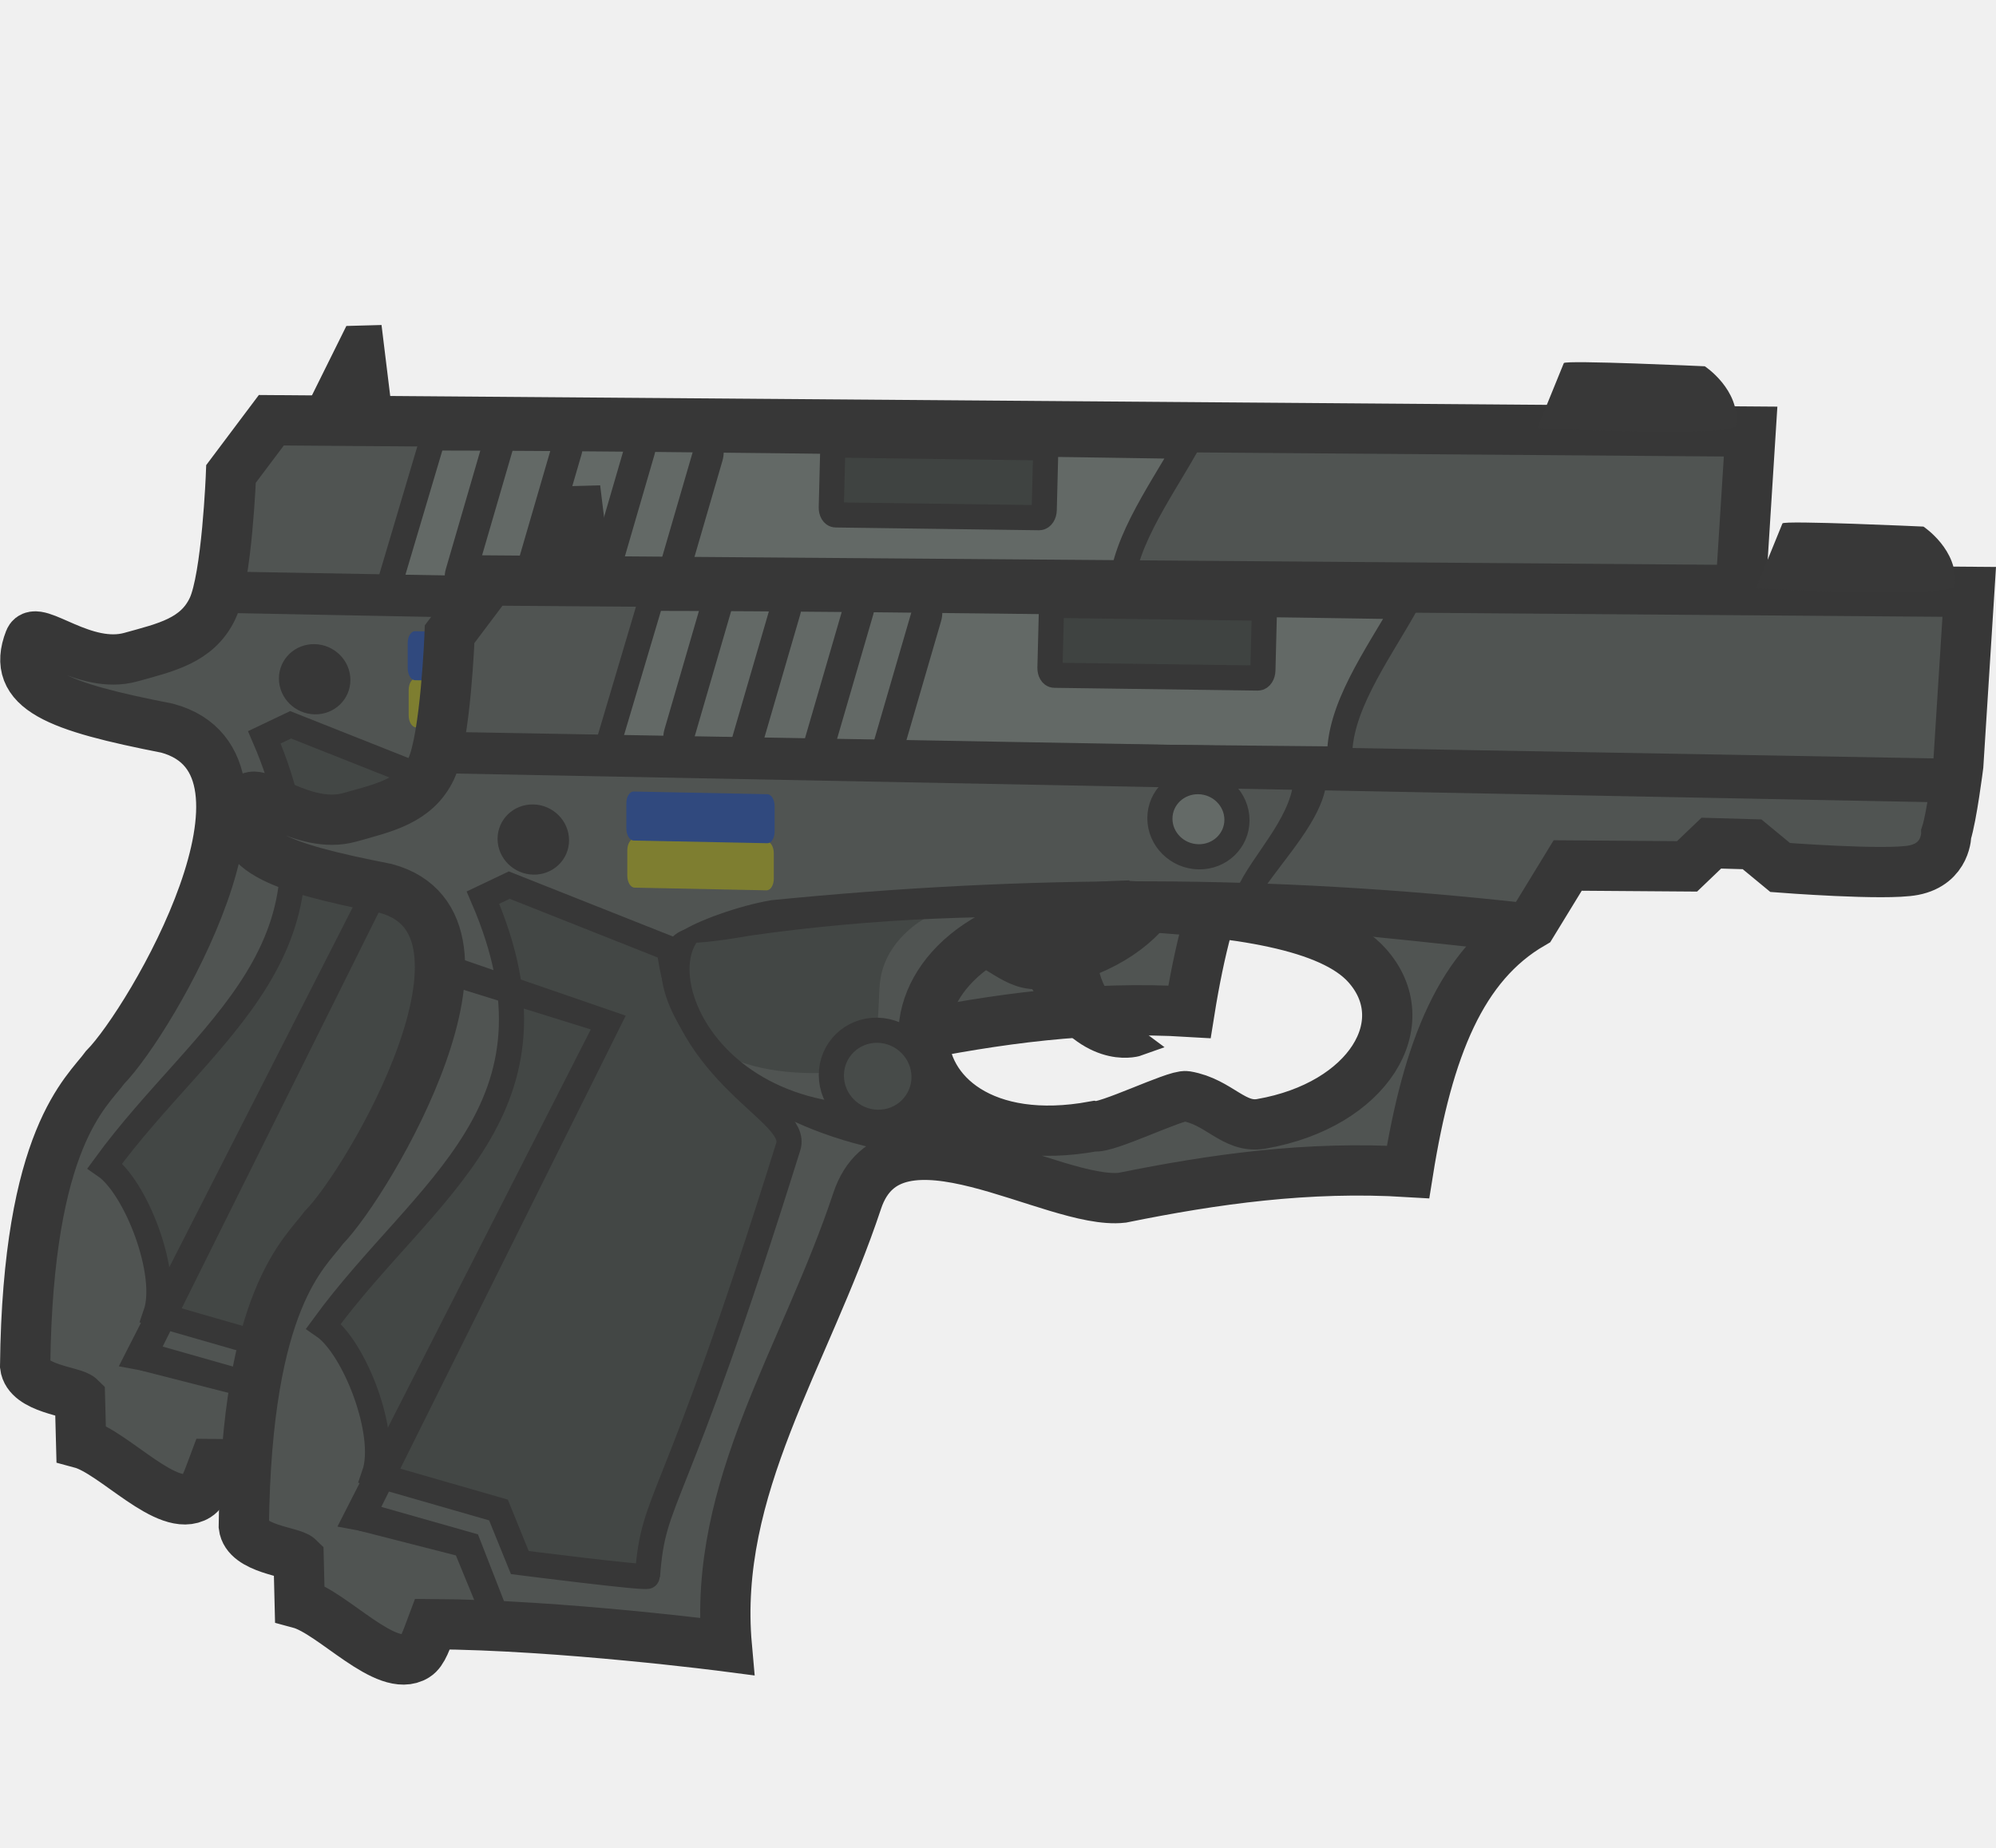
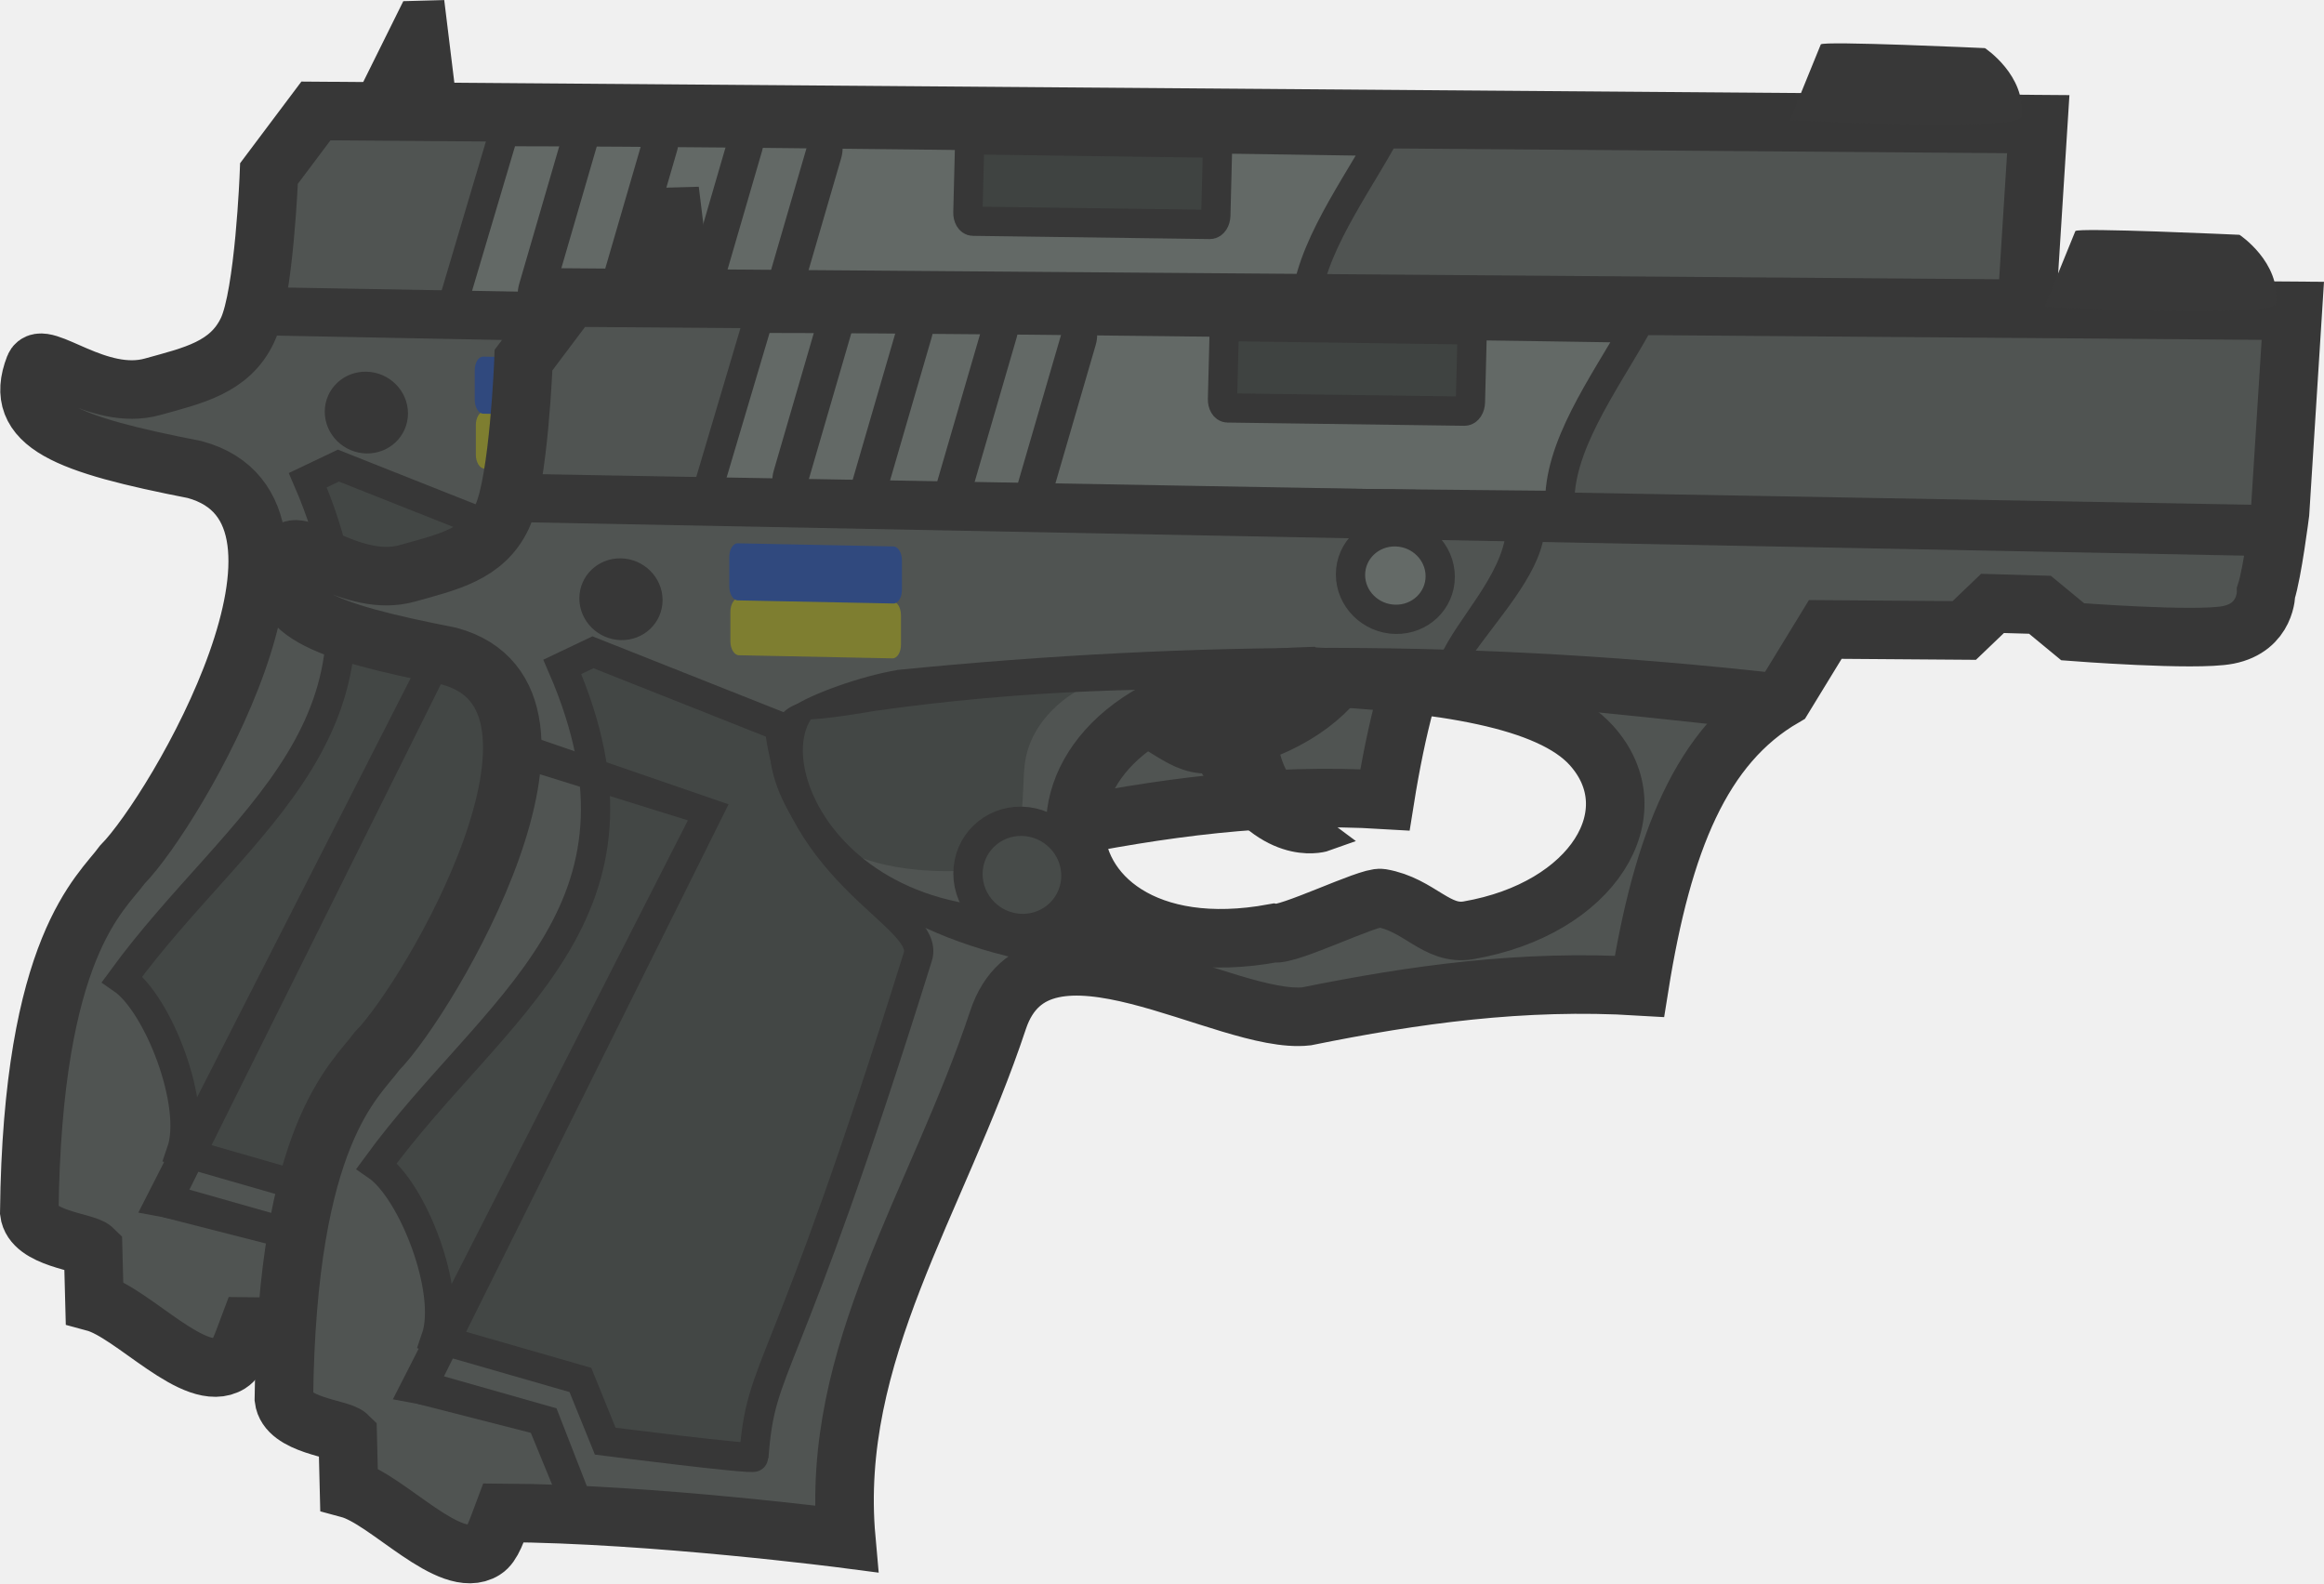
- <svg xmlns="http://www.w3.org/2000/svg" width="118.821" height="110" viewBox="0 0 31.438 29.104" version="1.1" id="svg1" xml:space="preserve">
+ <svg xmlns="http://www.w3.org/2000/svg" width="118.821" height="80.949" viewBox="0 0 31.438 21.418" version="1.1" id="svg1" xml:space="preserve">
  <defs id="defs1">
    <clipPath id="clip0_619_1202">
      <rect width="110" height="110" fill="#ffffff" id="rect56" x="0" y="0" />
    </clipPath>
    <style id="style1">
      .cls-1, .cls-2 {
        stroke-width: 1.5px;
      }

      .cls-1, .cls-2, .cls-3, .cls-4, .cls-5 {
        stroke: #171717;
      }

      .cls-1, .cls-3 {
        fill: #474747;
      }

      .cls-2, .cls-6, .cls-5 {
        fill: #787878;
      }

      .cls-7 {
        fill: #ff3700;
      }

      .cls-8, .cls-4 {
        fill: #252525;
      }

      .cls-3, .cls-4, .cls-5 {
        stroke-width: 3px;
      }
    </style>
    <clipPath id="clip0_619_1202-1">
      <rect width="110" height="110" fill="#ffffff" id="rect56-0" x="0" y="0" />
    </clipPath>
    <style id="style1-0">
      .cls-1, .cls-2 {
        stroke-width: 1.5px;
      }

      .cls-1, .cls-2, .cls-3, .cls-4, .cls-5 {
        stroke: #171717;
      }

      .cls-1, .cls-3 {
        fill: #474747;
      }

      .cls-2, .cls-6, .cls-5 {
        fill: #787878;
      }

      .cls-7 {
        fill: #ff3700;
      }

      .cls-8, .cls-4 {
        fill: #252525;
      }

      .cls-3, .cls-4, .cls-5 {
        stroke-width: 3px;
      }
    </style>
    <clipPath id="clip0_619_1202-0">
      <rect width="110" height="110" fill="#ffffff" id="rect56-1" x="0" y="0" />
    </clipPath>
    <style id="style1-6">
      .cls-1, .cls-2 {
        stroke-width: 1.5px;
      }

      .cls-1, .cls-2, .cls-3, .cls-4, .cls-5 {
        stroke: #171717;
      }

      .cls-1, .cls-3 {
        fill: #474747;
      }

      .cls-2, .cls-6, .cls-5 {
        fill: #787878;
      }

      .cls-7 {
        fill: #ff3700;
      }

      .cls-8, .cls-4 {
        fill: #252525;
      }

      .cls-3, .cls-4, .cls-5 {
        stroke-width: 3px;
      }
    </style>
  </defs>
-   <g id="layer1" transform="rotate(30,14.00372,14.06236)">
+   <g id="layer1" transform="rotate(30,23.55573,11.50291)">
    <g id="layer7" transform="matrix(0.3239168,-0.1870134,0.1870134,0.3239168,17.45642,29.82853)" />
    <g id="g551" transform="translate(-2.51403,-0.1369425)">
      <path id="rect24" style="fill:#373737;fill-opacity:1;stroke:#373737;stroke-width:0.396;stroke-miterlimit:8;stroke-dasharray:none;stroke-opacity:1" d="m 14.276,13.073 c 0,0 0.257,0.434 1.088,0.821 1.033,0.481 1.493,-0.065 1.493,-0.065 0,0 -1.827,-0.204 -1.409,-1.47 z" />
      <path id="rect1" style="fill:#505452;fill-opacity:1;stroke:#373737;stroke-width:0.792;stroke-miterlimit:8;stroke-dasharray:none;stroke-opacity:1" d="M 24.637,1.124 25.854,3.577 c 0,0 0.316,0.751 0.374,1.025 0,0 0.244,0.407 -0.159,0.757 -0.341,0.296 -1.84,1.013 -1.84,1.013 l -0.565,-0.093 -0.564,0.305 -0.148,0.508 -1.635,0.928 -0.027,1.076 c -0.64,1.114 -0.446,2.509 0.263,4.363 -1.416,0.706 -2.589,1.625 -3.696,2.603 -0.882,0.651 -3.943,0.411 -3.59,2.13 0.524,2.55 0.282,5.046 1.732,7.106 0,0 -2.433,1.011 -4.193,2.014 0.041,0.249 0.088,0.45 0.026,0.566 -0.256,0.484 -1.473,0.056 -1.998,0.196 L 9.459,27.462 C 9.319,27.426 8.68,27.751 8.461,27.46 6.693,24.316 7.148,23.243 7.2,22.757 7.459,21.754 7.479,17.084 5.376,17.64 3.711,18.21 2.93,18.35 2.803,17.52 2.761,17.249 3.783,17.506 4.322,16.955 4.718,16.551 5.098,16.21 5.051,15.649 5.007,15.118 4.243,13.669 4.243,13.669 L 4.37,12.619 Z M 15.562,12.072 c -3.66,2.253 -1.338,5.522 1.344,3.237 0.189,-0.061 0.866,-1.08 1.022,-1.138 0.493,-0.184 0.904,0.068 1.242,-0.214 1.316,-1.098 1.344,-2.623 0.189,-2.997 -0.806,-0.261 -2.181,0.277 -3.796,1.112 z" />
      <path id="rect2" style="fill:#383838;fill-opacity:1;stroke:#2a0202;stroke-width:0;stroke-miterlimit:8" d="m 21.701,2.757 c 0,0 2.773,-1.415 2.69,-1.606 -0.226,-0.519 -0.893,-0.557 -0.893,-0.557 0,0 -1.957,1.013 -1.948,1.067 z" />
      <path id="rect3" style="fill:#434745;fill-opacity:1;stroke:#373737;stroke-width:0.396;stroke-miterlimit:8;stroke-dasharray:none;stroke-opacity:1" d="m 9.714,16.228 -2.682,0.394 -0.26,0.378 c 2.924,2.171 1.487,4.425 1.2,7.1 0.589,0.046 1.733,0.965 1.86,1.622 l 1.975,-0.49 0.705,0.549 c 0,0 1.867,-0.782 1.849,-0.819 -0.585,-1.206 -0.114,-0.964 -1.464,-6.972 -0.127,-0.567 -1.958,-0.115 -3.183,-1.763 z" />
      <path id="rect4" style="fill:#636966;fill-opacity:1;stroke:#373737;stroke-width:0.396;stroke-miterlimit:8;stroke-dasharray:none;stroke-opacity:1" d="m 6.714,11.588 0.588,2.457 10.065,-5.683 c -0.417,-0.664 -0.309,-1.684 -0.314,-2.591 0,0 -6.921,3.849 -10.339,5.817 z" />
      <path id="rect5" style="fill:#373737;fill-opacity:1;stroke:#373737;stroke-width:0;stroke-miterlimit:8;stroke-dasharray:none;stroke-opacity:1" d="M 5.12,14.942 C 5.179,15.122 4.908,15.587 4.701,15.919 l 21.169,-11.68 -0.156,-0.703 z" />
      <path id="rect25" style="fill:#434745;fill-opacity:1;stroke:#4f4f4f;stroke-width:0;stroke-miterlimit:8" d="m 9.998,16.233 c 0.705,2.065 3.036,0.318 3.036,0.318 0,0 0.036,0.053 0.168,-0.291 0.159,-0.412 -0.196,-0.888 -0.348,-1.234 -0.273,-0.622 0.112,-1.227 0.112,-1.227 -0.526,0.321 -3.369,1.259 -2.968,2.435 z" />
      <path id="path26" style="fill:#373737;fill-opacity:1;stroke:#373737;stroke-width:0;stroke-miterlimit:8;stroke-opacity:1" d="m 4.651,10.742 0.097,1.53 1.219,-0.699 -0.844,-1.121 z" />
      <path id="rect5-9-6" style="fill:#373737;fill-opacity:1;stroke:#2a0202;stroke-width:0;stroke-miterlimit:8;stroke-dasharray:none" d="m 10.181,15.611 c -0.752,0.757 1.556,2.873 4.278,0.629 1.667,-0.223 2.639,-0.097 -0.013,0.974 -3.774,1.389 -5.844,-1.146 -4.265,-1.603 z" />
      <path id="rect5-9" style="fill:#373737;fill-opacity:1;stroke:#2a0202;stroke-width:0;stroke-miterlimit:8;stroke-dasharray:none" d="m 10.717,14.772 c -0.78,0.643 -1.824,2.169 0.01,0.633 3.118,-2.442 6.43,-3.998 10.624,-5.823 l -0.292,-0.73 c -3.743,1.638 -7.028,3.539 -10.343,5.919 z" />
      <path id="rect26" style="fill:#373737;stroke:#373737;stroke-width:0;stroke-miterlimit:8" d="m 17.384,8.822 -0.474,0.203 c 0.253,0.56 0.019,1.348 0.077,1.91 l 0.365,-0.18 c 0.049,-0.633 0.24,-1.412 0.032,-1.933 z" />
      <path id="path27" style="fill:#373737;stroke:#373737;stroke-width:0;stroke-miterlimit:8" d="m 11.584,26.187 0.886,0.684 0.356,-0.258 -1.107,-0.887 -1.779,0.448 0.124,0.439 z" />
      <path id="path28" style="fill:#373737;stroke:#373737;stroke-width:0;stroke-miterlimit:8" d="m 6.796,18.509 2.485,-0.56 0.46,8.778 0.471,-0.166 -0.563,-9.075 -3.079,0.598 z" />
      <ellipse style="fill:#474b49;fill-opacity:1;stroke:#373737;stroke-width:0.396;stroke-miterlimit:8;stroke-dasharray:none;stroke-opacity:1" id="path29" cx="-3.583" cy="20.846" rx="0.73" ry="0.725" transform="matrix(-0.8765284,0.4813502,0.5,0.8660254,0,0)" />
      <ellipse style="fill:#646a67;fill-opacity:1;stroke:#373737;stroke-width:0.396;stroke-miterlimit:8;stroke-dasharray:none;stroke-opacity:1" id="path29-9" cx="-8.635" cy="16.698" rx="0.607" ry="0.592" transform="matrix(-0.8760046,0.4823028,0.5,0.8660254,0,0)" />
      <rect style="fill:#5a5a5a;fill-opacity:1;stroke:#373737;stroke-width:0.397;stroke-miterlimit:8;stroke-dasharray:none;stroke-opacity:1" id="rect29-85" width="0.093" height="2.436" x="-7.017" y="11.357" rx="0.075" ry="0.119" transform="matrix(-0.988816,0.1491406,0.2380971,0.9712414,0,0)" />
      <rect style="fill:#5a5a5a;fill-opacity:1;stroke:#373737;stroke-width:0.397;stroke-miterlimit:8;stroke-dasharray:none;stroke-opacity:1" id="rect29-85-7" width="0.093" height="2.436" x="-8.076" y="11.056" rx="0.075" ry="0.119" transform="matrix(-0.988816,0.1491406,0.2380971,0.9712414,0,0)" />
      <ellipse style="fill:#373737;fill-opacity:1;stroke:#373737;stroke-width:0.396;stroke-miterlimit:8;stroke-dasharray:none;stroke-opacity:1" id="path30" cx="1.843" cy="17.231" rx="0.365" ry="0.355" transform="matrix(-0.8760046,0.4823028,0.5,0.8660254,0,0)" />
      <rect style="fill:#5a5a5a;fill-opacity:1;stroke:#373737;stroke-width:0.397;stroke-miterlimit:8;stroke-dasharray:none;stroke-opacity:1" id="rect29-85-1" width="0.093" height="2.436" x="-5.908" y="11.775" rx="0.075" ry="0.119" transform="matrix(-0.988816,0.1491406,0.2380971,0.9712414,0,0)" />
      <rect style="fill:#5a5a5a;fill-opacity:1;stroke:#373737;stroke-width:0.397;stroke-miterlimit:8;stroke-dasharray:none;stroke-opacity:1" id="rect29-85-5" width="0.093" height="2.436" x="-4.844" y="12.046" rx="0.075" ry="0.119" transform="matrix(-0.988816,0.1491406,0.2380971,0.9712414,0,0)" />
      <g id="g804">
        <rect style="fill:#7e7e30;fill-opacity:1;stroke:#373737;stroke-width:0;stroke-miterlimit:8;stroke-dasharray:none;stroke-opacity:1" id="rect30" width="2.308" height="0.772" x="-1.946" y="17.184" rx="0.115" ry="0.187" transform="matrix(-0.8760046,0.4823028,0.5,0.8660254,0,0)" />
        <rect style="fill:#30497e;fill-opacity:1;stroke:#373737;stroke-width:0;stroke-linejoin:bevel;stroke-miterlimit:8;stroke-dasharray:none;stroke-opacity:1" id="rect30-1" width="2.336" height="0.772" x="-1.959" y="16.442" rx="0.115" ry="0.187" transform="matrix(-0.8758838,0.482522,0.5,0.8660254,0,0)" />
      </g>
      <rect style="fill:#3f4341;fill-opacity:1;stroke:#373737;stroke-width:0.396;stroke-miterlimit:8;stroke-dasharray:none;stroke-opacity:1" id="rect31" width="3.354" height="1.101" x="6.661" y="13.417" rx="0.074" ry="0.12" transform="matrix(0.8727528,-0.4881624,0.4778467,0.8784432,0,0)" />
    </g>
    <g id="layer10" transform="matrix(0.3239168,-0.1870134,0.1870134,0.3239168,17.45642,29.82853)" />
    <g id="g471" transform="translate(14.69288,-1.302682)">
      <g id="layer7-3" transform="matrix(0.3239168,-0.1870134,0.1870134,0.3239168,4.494595,31.45961)" />
      <path id="rect24-6" style="fill:#373737;fill-opacity:1;stroke:#373737;stroke-width:0.396;stroke-miterlimit:8;stroke-dasharray:none;stroke-opacity:1" d="m 1.314,14.704 c 0,0 0.257,0.434 1.088,0.821 1.033,0.481 1.493,-0.065 1.493,-0.065 0,0 -1.827,-0.204 -1.409,-1.47 z" />
      <path id="rect1-7" style="fill:#505452;fill-opacity:1;stroke:#373737;stroke-width:0.792;stroke-miterlimit:8;stroke-dasharray:none;stroke-opacity:1" d="m 11.675,2.755 1.217,2.454 c 0,0 0.316,0.751 0.374,1.025 0,0 0.244,0.407 -0.159,0.757 -0.341,0.296 -1.84,1.013 -1.84,1.013 L 10.701,7.909 10.136,8.214 9.988,8.722 8.353,9.65 8.326,10.725 c -0.64,1.114 -0.446,2.509 0.263,4.363 -1.416,0.706 -2.589,1.625 -3.696,2.603 -0.882,0.651 -3.943,0.411 -3.59,2.13 0.524,2.55 0.282,5.046 1.732,7.106 0,0 -2.433,1.011 -4.193,2.014 0.041,0.249 0.088,0.45 0.026,0.566 -0.256,0.484 -1.473,0.056 -1.998,0.196 l -0.373,-0.611 c -0.14,-0.036 -0.779,0.289 -0.998,-0.002 -1.768,-3.144 -1.313,-4.217 -1.261,-4.703 0.258,-1.003 0.279,-5.673 -1.824,-5.117 -1.665,0.57 -2.447,0.71 -2.573,-0.12 -0.042,-0.272 0.98,-0.014 1.519,-0.565 0.395,-0.404 0.775,-0.745 0.729,-1.306 -0.044,-0.531 -0.809,-1.98 -0.809,-1.98 l 0.128,-1.05 z M 2.6,13.703 c -3.66,2.253 -1.338,5.522 1.344,3.237 0.189,-0.061 0.866,-1.08 1.022,-1.138 0.493,-0.184 0.904,0.068 1.242,-0.214 1.316,-1.098 1.344,-2.623 0.189,-2.997 -0.806,-0.261 -2.181,0.277 -3.796,1.112 z" />
      <path id="rect2-5" style="fill:#383838;fill-opacity:1;stroke:#2a0202;stroke-width:0;stroke-miterlimit:8" d="m 8.739,4.388 c 0,0 2.773,-1.415 2.69,-1.606 C 11.203,2.264 10.536,2.225 10.536,2.225 c 0,0 -1.957,1.013 -1.948,1.067 z" />
      <path id="rect3-3" style="fill:#434745;fill-opacity:1;stroke:#373737;stroke-width:0.396;stroke-miterlimit:8;stroke-dasharray:none;stroke-opacity:1" d="m -3.248,17.859 -2.682,0.394 -0.26,0.378 c 2.924,2.171 1.487,4.425 1.2,7.1 0.589,0.046 1.733,0.965 1.86,1.622 l 1.975,-0.49 0.705,0.549 c 0,0 1.867,-0.782 1.849,-0.819 C 0.815,25.387 1.286,25.629 -0.065,19.621 -0.192,19.055 -2.023,19.507 -3.248,17.859 Z" />
      <path id="rect4-5" style="fill:#636966;fill-opacity:1;stroke:#373737;stroke-width:0.396;stroke-miterlimit:8;stroke-dasharray:none;stroke-opacity:1" d="m -6.248,13.219 0.588,2.457 L 4.405,9.993 C 3.989,9.329 4.097,8.309 4.092,7.402 c 0,0 -6.921,3.849 -10.339,5.817 z" />
      <path id="rect5-6" style="fill:#373737;fill-opacity:1;stroke:#373737;stroke-width:0;stroke-miterlimit:8;stroke-dasharray:none;stroke-opacity:1" d="m -7.842,16.573 c 0.059,0.18 -0.212,0.645 -0.419,0.978 l 21.169,-11.68 -0.156,-0.703 z" />
      <path id="rect25-2" style="fill:#434745;fill-opacity:1;stroke:#4f4f4f;stroke-width:0;stroke-miterlimit:8" d="m -2.964,17.865 c 0.705,2.065 3.036,0.318 3.036,0.318 0,0 0.036,0.053 0.168,-0.291 0.159,-0.412 -0.196,-0.888 -0.348,-1.234 -0.273,-0.622 0.112,-1.227 0.112,-1.227 -0.526,0.321 -3.369,1.259 -2.968,2.435 z" />
      <path id="path26-9" style="fill:#373737;fill-opacity:1;stroke:#373737;stroke-width:0;stroke-miterlimit:8;stroke-opacity:1" d="m -8.311,12.373 0.097,1.53 1.219,-0.699 -0.844,-1.121 z" />
      <path id="rect5-9-6-1" style="fill:#373737;fill-opacity:1;stroke:#2a0202;stroke-width:0;stroke-miterlimit:8;stroke-dasharray:none" d="m -2.78,17.242 c -0.752,0.757 1.556,2.873 4.278,0.629 1.667,-0.223 2.639,-0.097 -0.013,0.974 -3.774,1.389 -5.844,-1.146 -4.265,-1.603 z" />
      <path id="rect5-9-2" style="fill:#373737;fill-opacity:1;stroke:#2a0202;stroke-width:0;stroke-miterlimit:8;stroke-dasharray:none" d="m -2.245,16.403 c -0.78,0.643 -1.824,2.169 0.01,0.633 3.118,-2.442 6.43,-3.998 10.624,-5.823 l -0.292,-0.73 c -3.743,1.638 -7.028,3.539 -10.343,5.919 z" />
      <path id="rect26-7" style="fill:#373737;stroke:#373737;stroke-width:0;stroke-miterlimit:8" d="m 4.422,10.453 -0.474,0.203 c 0.253,0.56 0.019,1.348 0.077,1.91 l 0.365,-0.18 c 0.049,-0.633 0.24,-1.412 0.032,-1.933 z" />
      <path id="path27-0" style="fill:#373737;stroke:#373737;stroke-width:0;stroke-miterlimit:8" d="m -1.378,27.818 0.886,0.684 0.356,-0.258 -1.107,-0.887 -1.779,0.448 0.124,0.439 z" />
      <path id="path28-9" style="fill:#373737;stroke:#373737;stroke-width:0;stroke-miterlimit:8" d="m -6.166,20.14 2.485,-0.56 0.46,8.778 0.471,-0.166 -0.563,-9.075 -3.079,0.598 z" />
      <ellipse style="fill:#474b49;fill-opacity:1;stroke:#373737;stroke-width:0.396;stroke-miterlimit:8;stroke-dasharray:none;stroke-opacity:1" id="path29-3" cx="8.461" cy="16.035" rx="0.73" ry="0.725" transform="matrix(-0.8765284,0.4813502,0.5,0.8660254,0,0)" />
      <ellipse style="fill:#646a67;fill-opacity:1;stroke:#373737;stroke-width:0.396;stroke-miterlimit:8;stroke-dasharray:none;stroke-opacity:1" id="path29-9-6" cx="3.408" cy="11.874" rx="0.607" ry="0.592" transform="matrix(-0.8760046,0.4823028,0.5,0.8660254,0,0)" />
      <rect style="fill:#5a5a5a;fill-opacity:1;stroke:#373737;stroke-width:0.397;stroke-miterlimit:8;stroke-dasharray:none;stroke-opacity:1" id="rect29-85-0" width="0.093" height="2.436" x="6.014" y="11.036" rx="0.075" ry="0.119" transform="matrix(-0.988816,0.1491406,0.2380971,0.9712414,0,0)" />
      <rect style="fill:#5a5a5a;fill-opacity:1;stroke:#373737;stroke-width:0.397;stroke-miterlimit:8;stroke-dasharray:none;stroke-opacity:1" id="rect29-85-7-6" width="0.093" height="2.436" x="4.955" y="10.735" rx="0.075" ry="0.119" transform="matrix(-0.988816,0.1491406,0.2380971,0.9712414,0,0)" />
      <ellipse style="fill:#373737;fill-opacity:1;stroke:#373737;stroke-width:0.396;stroke-miterlimit:8;stroke-dasharray:none;stroke-opacity:1" id="path30-2" cx="13.886" cy="12.407" rx="0.365" ry="0.355" transform="matrix(-0.8760046,0.4823028,0.5,0.8660254,0,0)" />
      <rect style="fill:#5a5a5a;fill-opacity:1;stroke:#373737;stroke-width:0.397;stroke-miterlimit:8;stroke-dasharray:none;stroke-opacity:1" id="rect29-85-1-6" width="0.093" height="2.436" x="7.123" y="11.453" rx="0.075" ry="0.119" transform="matrix(-0.988816,0.1491406,0.2380971,0.9712414,0,0)" />
      <rect style="fill:#5a5a5a;fill-opacity:1;stroke:#373737;stroke-width:0.397;stroke-miterlimit:8;stroke-dasharray:none;stroke-opacity:1" id="rect29-85-5-1" width="0.093" height="2.436" x="8.187" y="11.725" rx="0.075" ry="0.119" transform="matrix(-0.988816,0.1491406,0.2380971,0.9712414,0,0)" />
      <g id="g804-8" transform="translate(-12.96183,1.631086)">
        <rect style="fill:#7e7e30;fill-opacity:1;stroke:#373737;stroke-width:0;stroke-miterlimit:8;stroke-dasharray:none;stroke-opacity:1" id="rect30-7" width="2.308" height="0.772" x="-1.946" y="17.184" rx="0.115" ry="0.187" transform="matrix(-0.8760046,0.4823028,0.5,0.8660254,0,0)" />
        <rect style="fill:#30497e;fill-opacity:1;stroke:#373737;stroke-width:0;stroke-linejoin:bevel;stroke-miterlimit:8;stroke-dasharray:none;stroke-opacity:1" id="rect30-1-9" width="2.336" height="0.772" x="-1.959" y="16.442" rx="0.115" ry="0.187" transform="matrix(-0.8758838,0.482522,0.5,0.8660254,0,0)" />
      </g>
      <rect style="fill:#3f4341;fill-opacity:1;stroke:#373737;stroke-width:0.396;stroke-miterlimit:8;stroke-dasharray:none;stroke-opacity:1" id="rect31-2" width="3.354" height="1.101" x="-5.505" y="8.513" rx="0.074" ry="0.12" transform="matrix(0.8727528,-0.4881624,0.4778467,0.8784432,0,0)" />
      <g id="layer10-0" transform="matrix(0.3239168,-0.1870134,0.1870134,0.3239168,4.494595,31.45961)" />
    </g>
  </g>
</svg>
